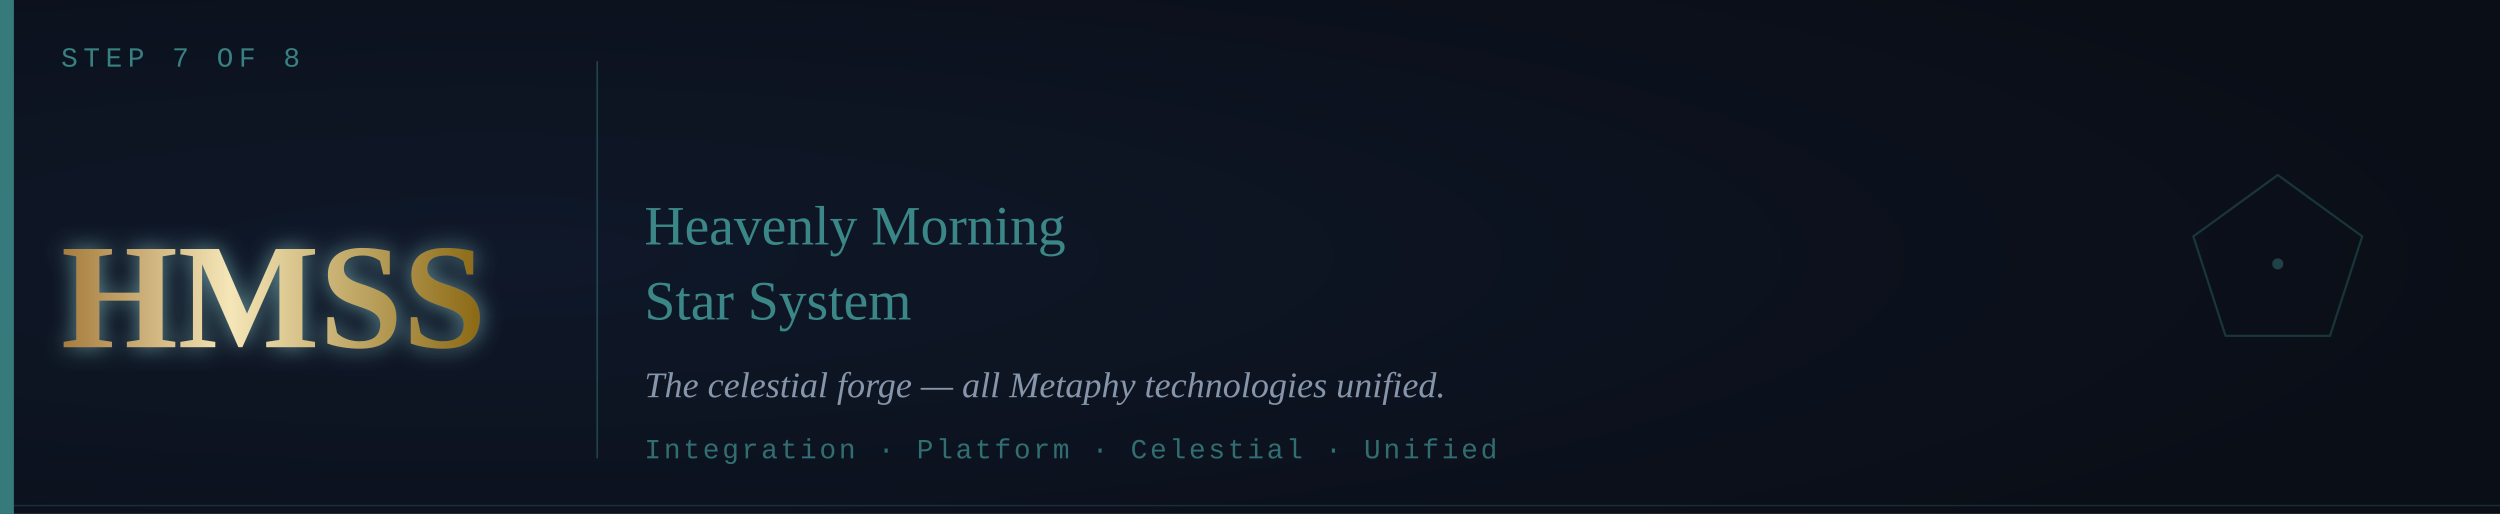
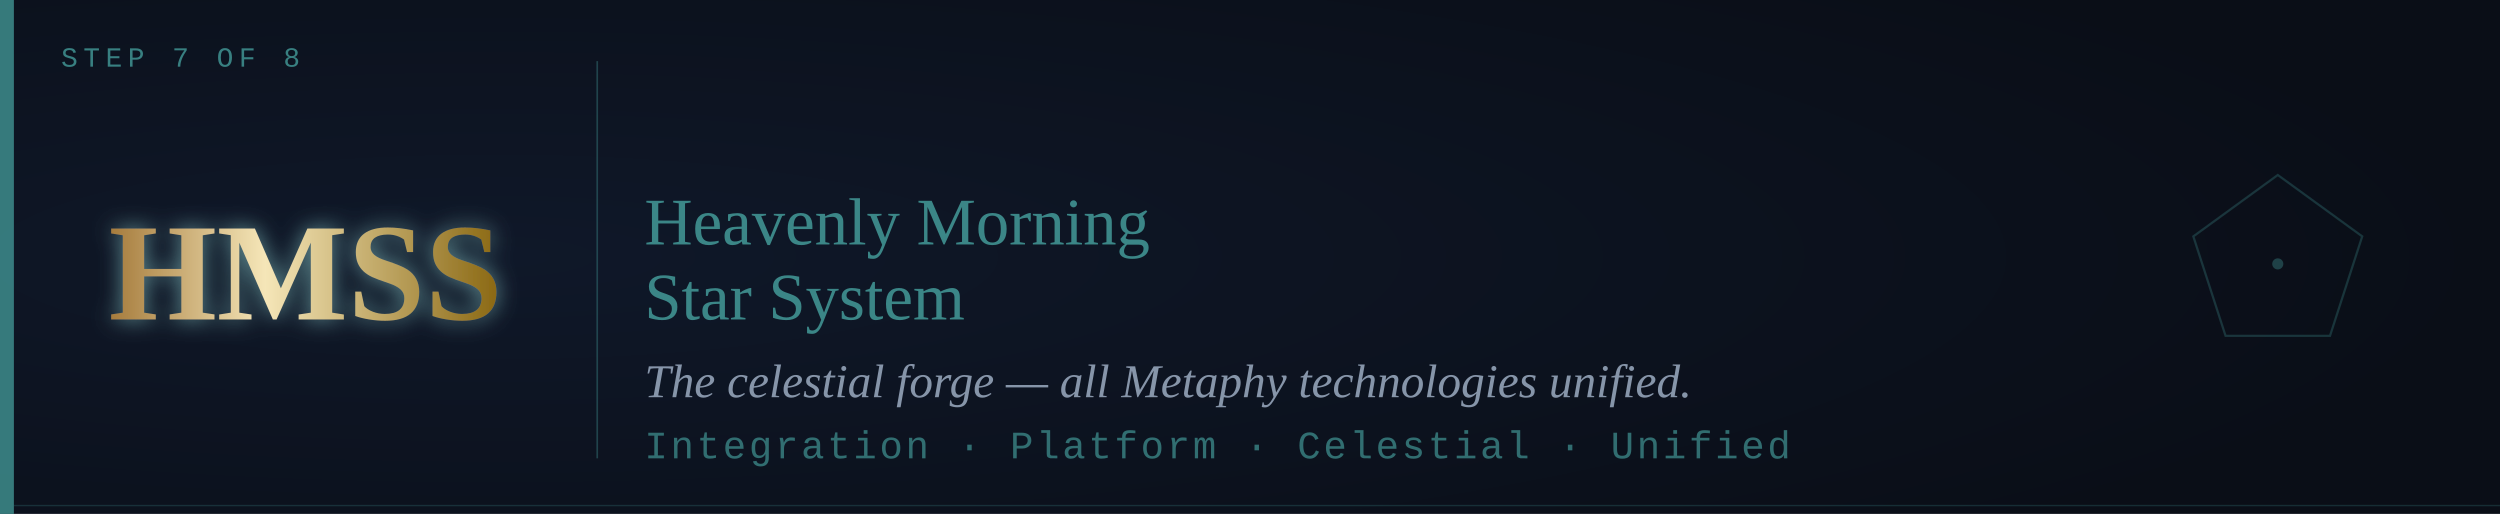
<svg xmlns="http://www.w3.org/2000/svg" viewBox="0 0 900 185" width="900" height="185">
  <defs>
    <radialGradient id="bg" cx="20%" cy="50%" r="80%">
      <stop offset="0%" stop-color="#0F1829" />
      <stop offset="100%" stop-color="#0A0E17" />
    </radialGradient>
    <filter id="tg" x="-40%" y="-40%" width="180%" height="180%">
      <feGaussianBlur in="SourceGraphic" stdDeviation="4" result="b" />
      <feColorMatrix in="b" type="matrix" values="0 0 0 0 0.24 0 0 0 0 0.55 0 0 0 0 0.55 0 0 0 0.7 0" result="tb" />
      <feMerge>
        <feMergeNode in="tb" />
        <feMergeNode in="SourceGraphic" />
      </feMerge>
    </filter>
    <filter id="gg" x="-30%" y="-30%" width="160%" height="160%">
      <feGaussianBlur in="SourceGraphic" stdDeviation="3.5" result="b" />
      <feColorMatrix in="b" type="matrix" values="0 0 0 0 0.79 0 0 0 0 0.66 0 0 0 0 0.30 0 0 0 0.6 0" result="gb" />
      <feMerge>
        <feMergeNode in="gb" />
        <feMergeNode in="SourceGraphic" />
      </feMerge>
    </filter>
    <linearGradient id="gt" x1="0" y1="0" x2="1" y2="0">
      <stop offset="0%" stop-color="#A67C3D" />
      <stop offset="40%" stop-color="#F5E6B8" />
      <stop offset="100%" stop-color="#8B6914" />
    </linearGradient>
  </defs>
  <rect width="900" height="185" fill="url(#bg)" />
  <rect x="0" y="0" width="5" height="185" fill="#3D8C8C" opacity="0.85" />
  <line x1="5" y1="182" x2="900" y2="182" stroke="#3D8C8C" stroke-width="0.5" opacity="0.25" />
  <text x="22" y="24" font-family="'Courier New',monospace" font-size="10" fill="#3D8C8C" letter-spacing="2" opacity="0.9">STEP 7 OF 8</text>
-   <text x="22" y="125" font-family="Georgia,'Times New Roman',serif" font-size="54" font-weight="bold" fill="url(#gt)" filter="url(#tg)">HMSS</text>
+   <text x="110" y="115" font-family="Georgia,'Times New Roman',serif" font-size="50" font-weight="bold" fill="url(#gt)" filter="url(#tg)" text-anchor="middle">HMSS</text>
  <line x1="215" y1="22" x2="215" y2="165" stroke="#3D8C8C" stroke-width="0.6" opacity="0.4" />
-   <text x="232" y="88" font-family="Georgia,'Times New Roman',serif" font-size="20" fill="#3D8C8C" opacity="0.95">Heavenly Morning</text>
-   <text x="232" y="115" font-family="Georgia,'Times New Roman',serif" font-size="20" fill="#3D8C8C" opacity="0.95">Star System</text>
-   <text x="232" y="143" font-family="Georgia,'Times New Roman',serif" font-size="13" font-style="italic" fill="#94A3B8" opacity="0.9">The celestial forge — all Metaphy technologies unified.</text>
-   <text x="232" y="165" font-family="'Courier New',monospace" font-size="10" fill="#3D8C8C" letter-spacing="1" opacity="0.75">Integration · Platform · Celestial · Unified</text>
+   <text x="232" y="88" font-family="Georgia,'Times New Roman',serif" font-size="24" fill="#3D8C8C" opacity="0.95">Heavenly Morning</text>
+   <text x="232" y="115" font-family="Georgia,'Times New Roman',serif" font-size="24" fill="#3D8C8C" opacity="0.95">Star System</text>
+   <text x="232" y="143" font-family="Georgia,'Times New Roman',serif" font-size="17" font-style="italic" fill="#94A3B8" opacity="0.9">The celestial forge — all Metaphy technologies unified.</text>
+   <text x="232" y="165" font-family="'Courier New',monospace" font-size="14" fill="#3D8C8C" letter-spacing="1" opacity="0.75">Integration · Platform · Celestial · Unified</text>
  <polygon points="820,63 850.4,85.1 838.8,120.9 801.2,120.9 789.6,85.1" fill="none" stroke="#3D8C8C" stroke-width="0.8" opacity="0.3" />
  <circle cx="820" cy="95" r="2" fill="#3D8C8C" opacity="0.4" />
</svg>
